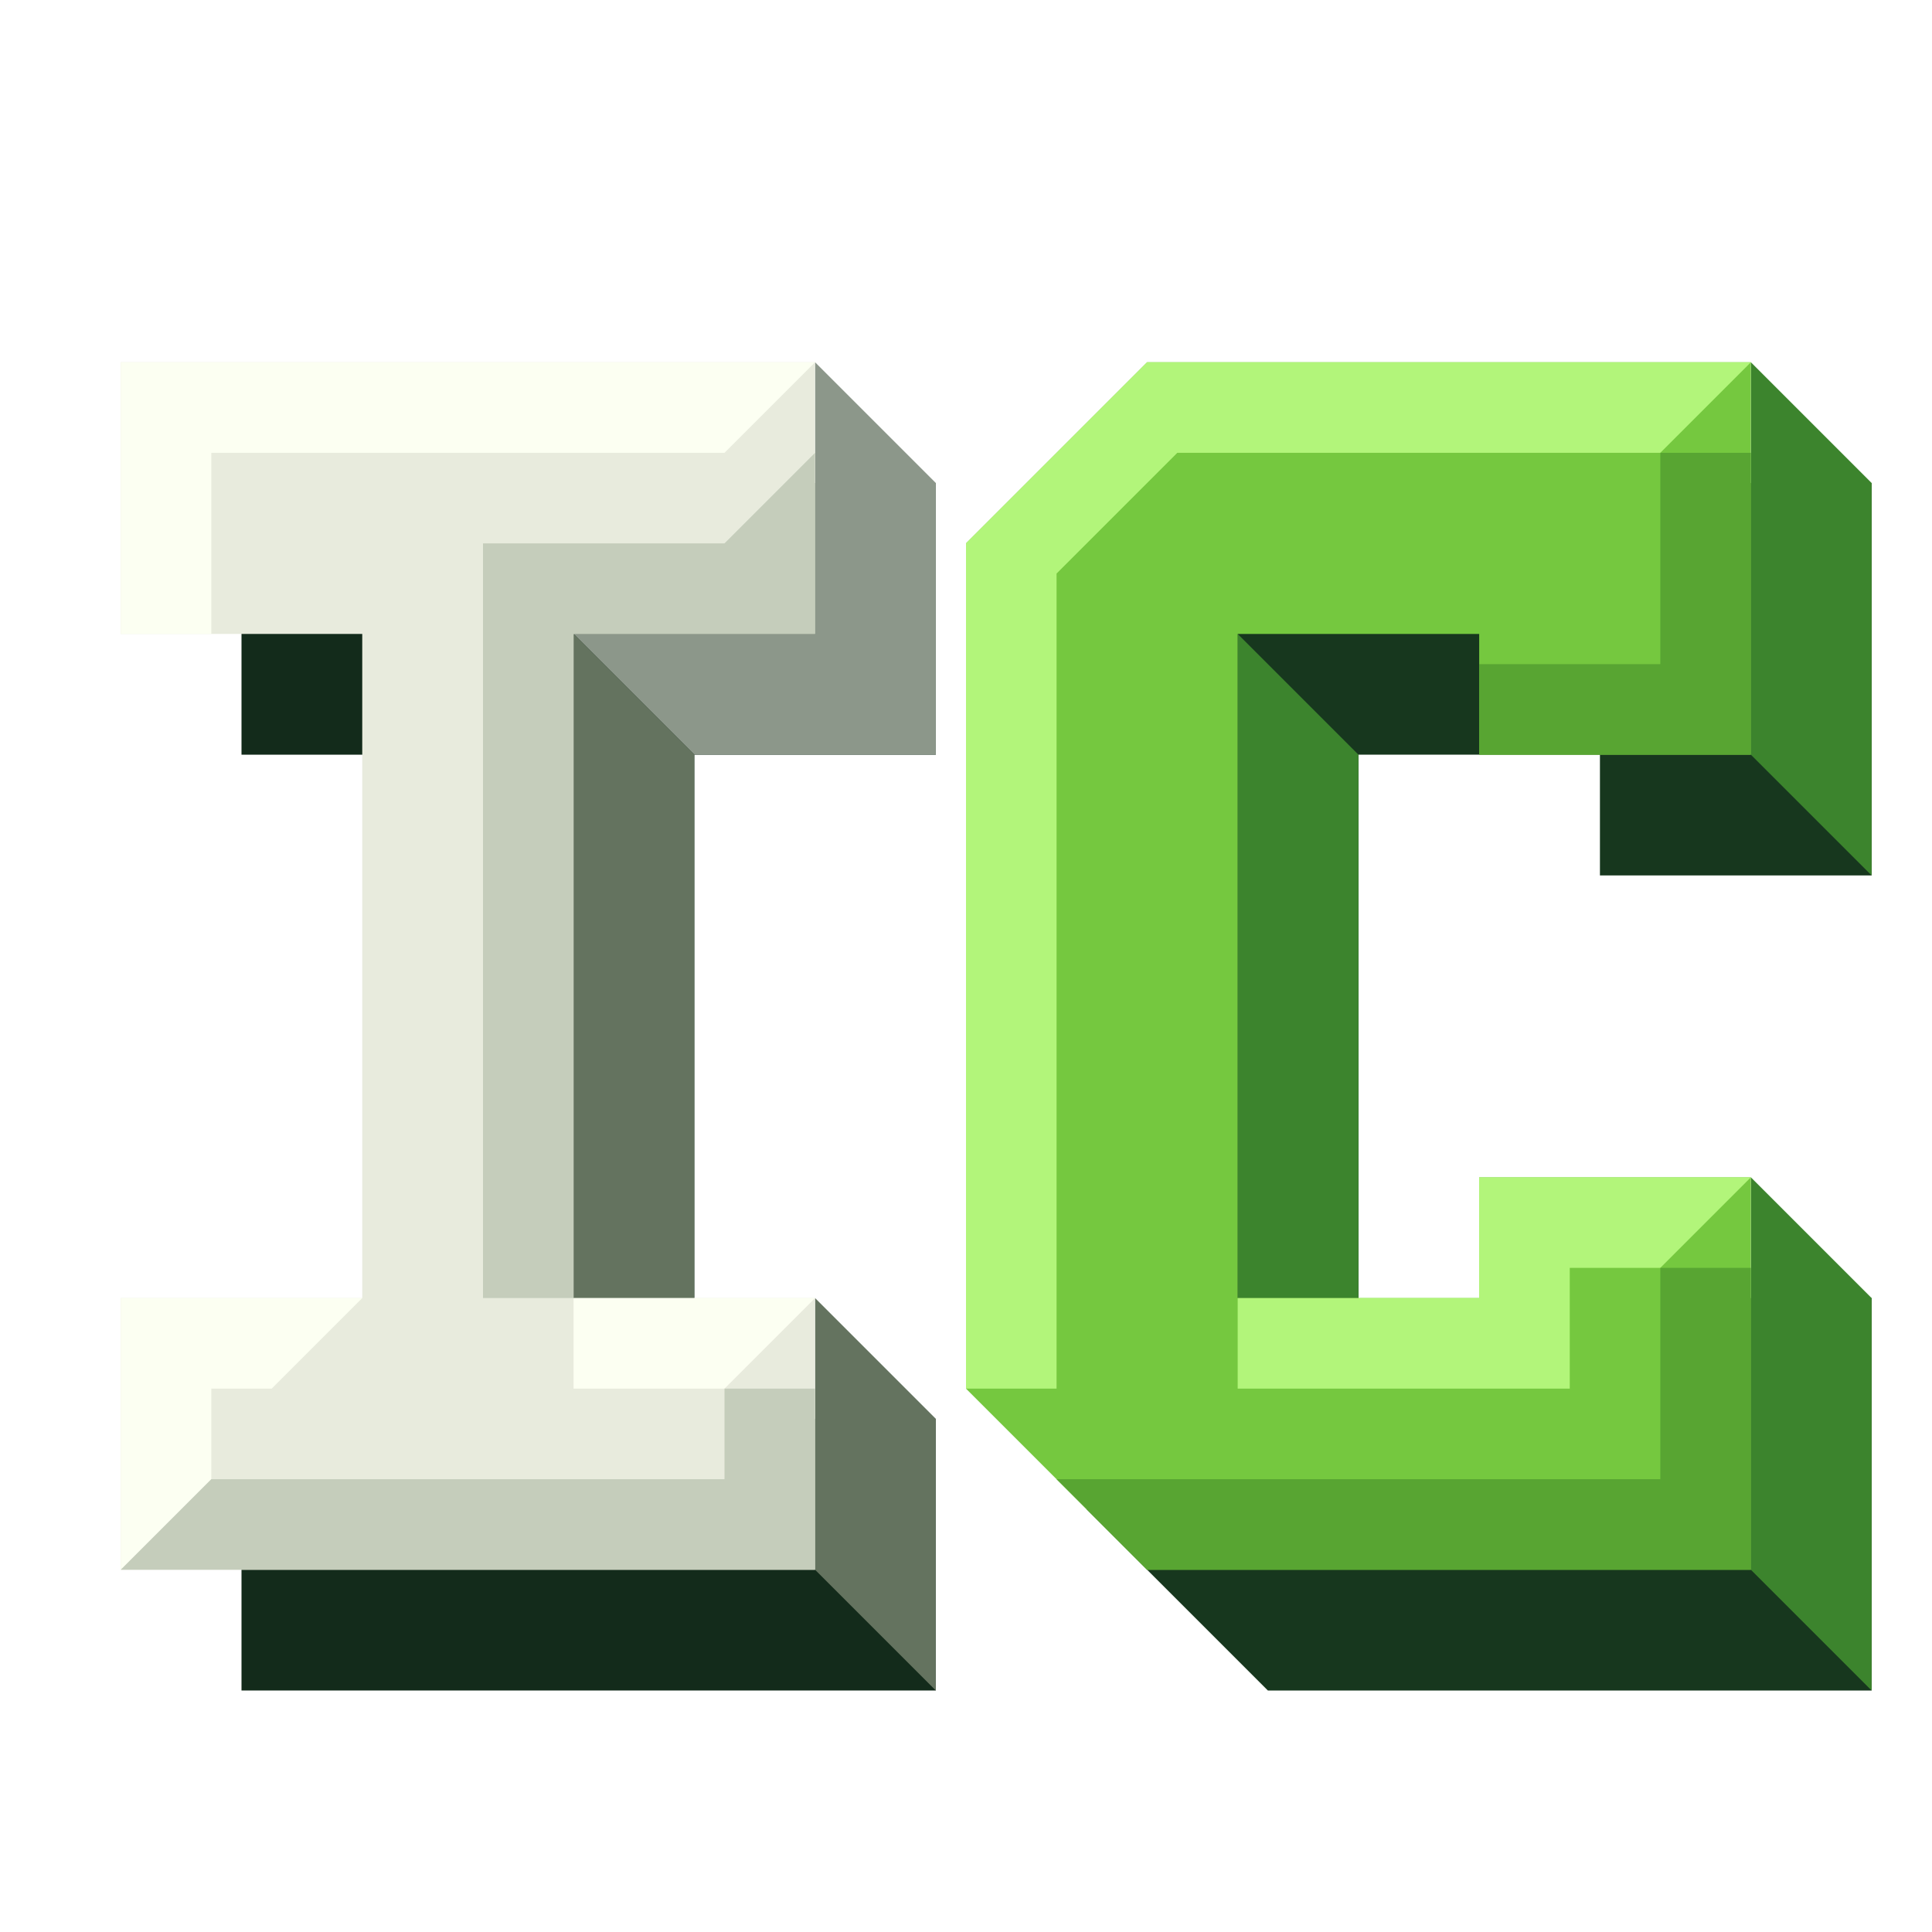
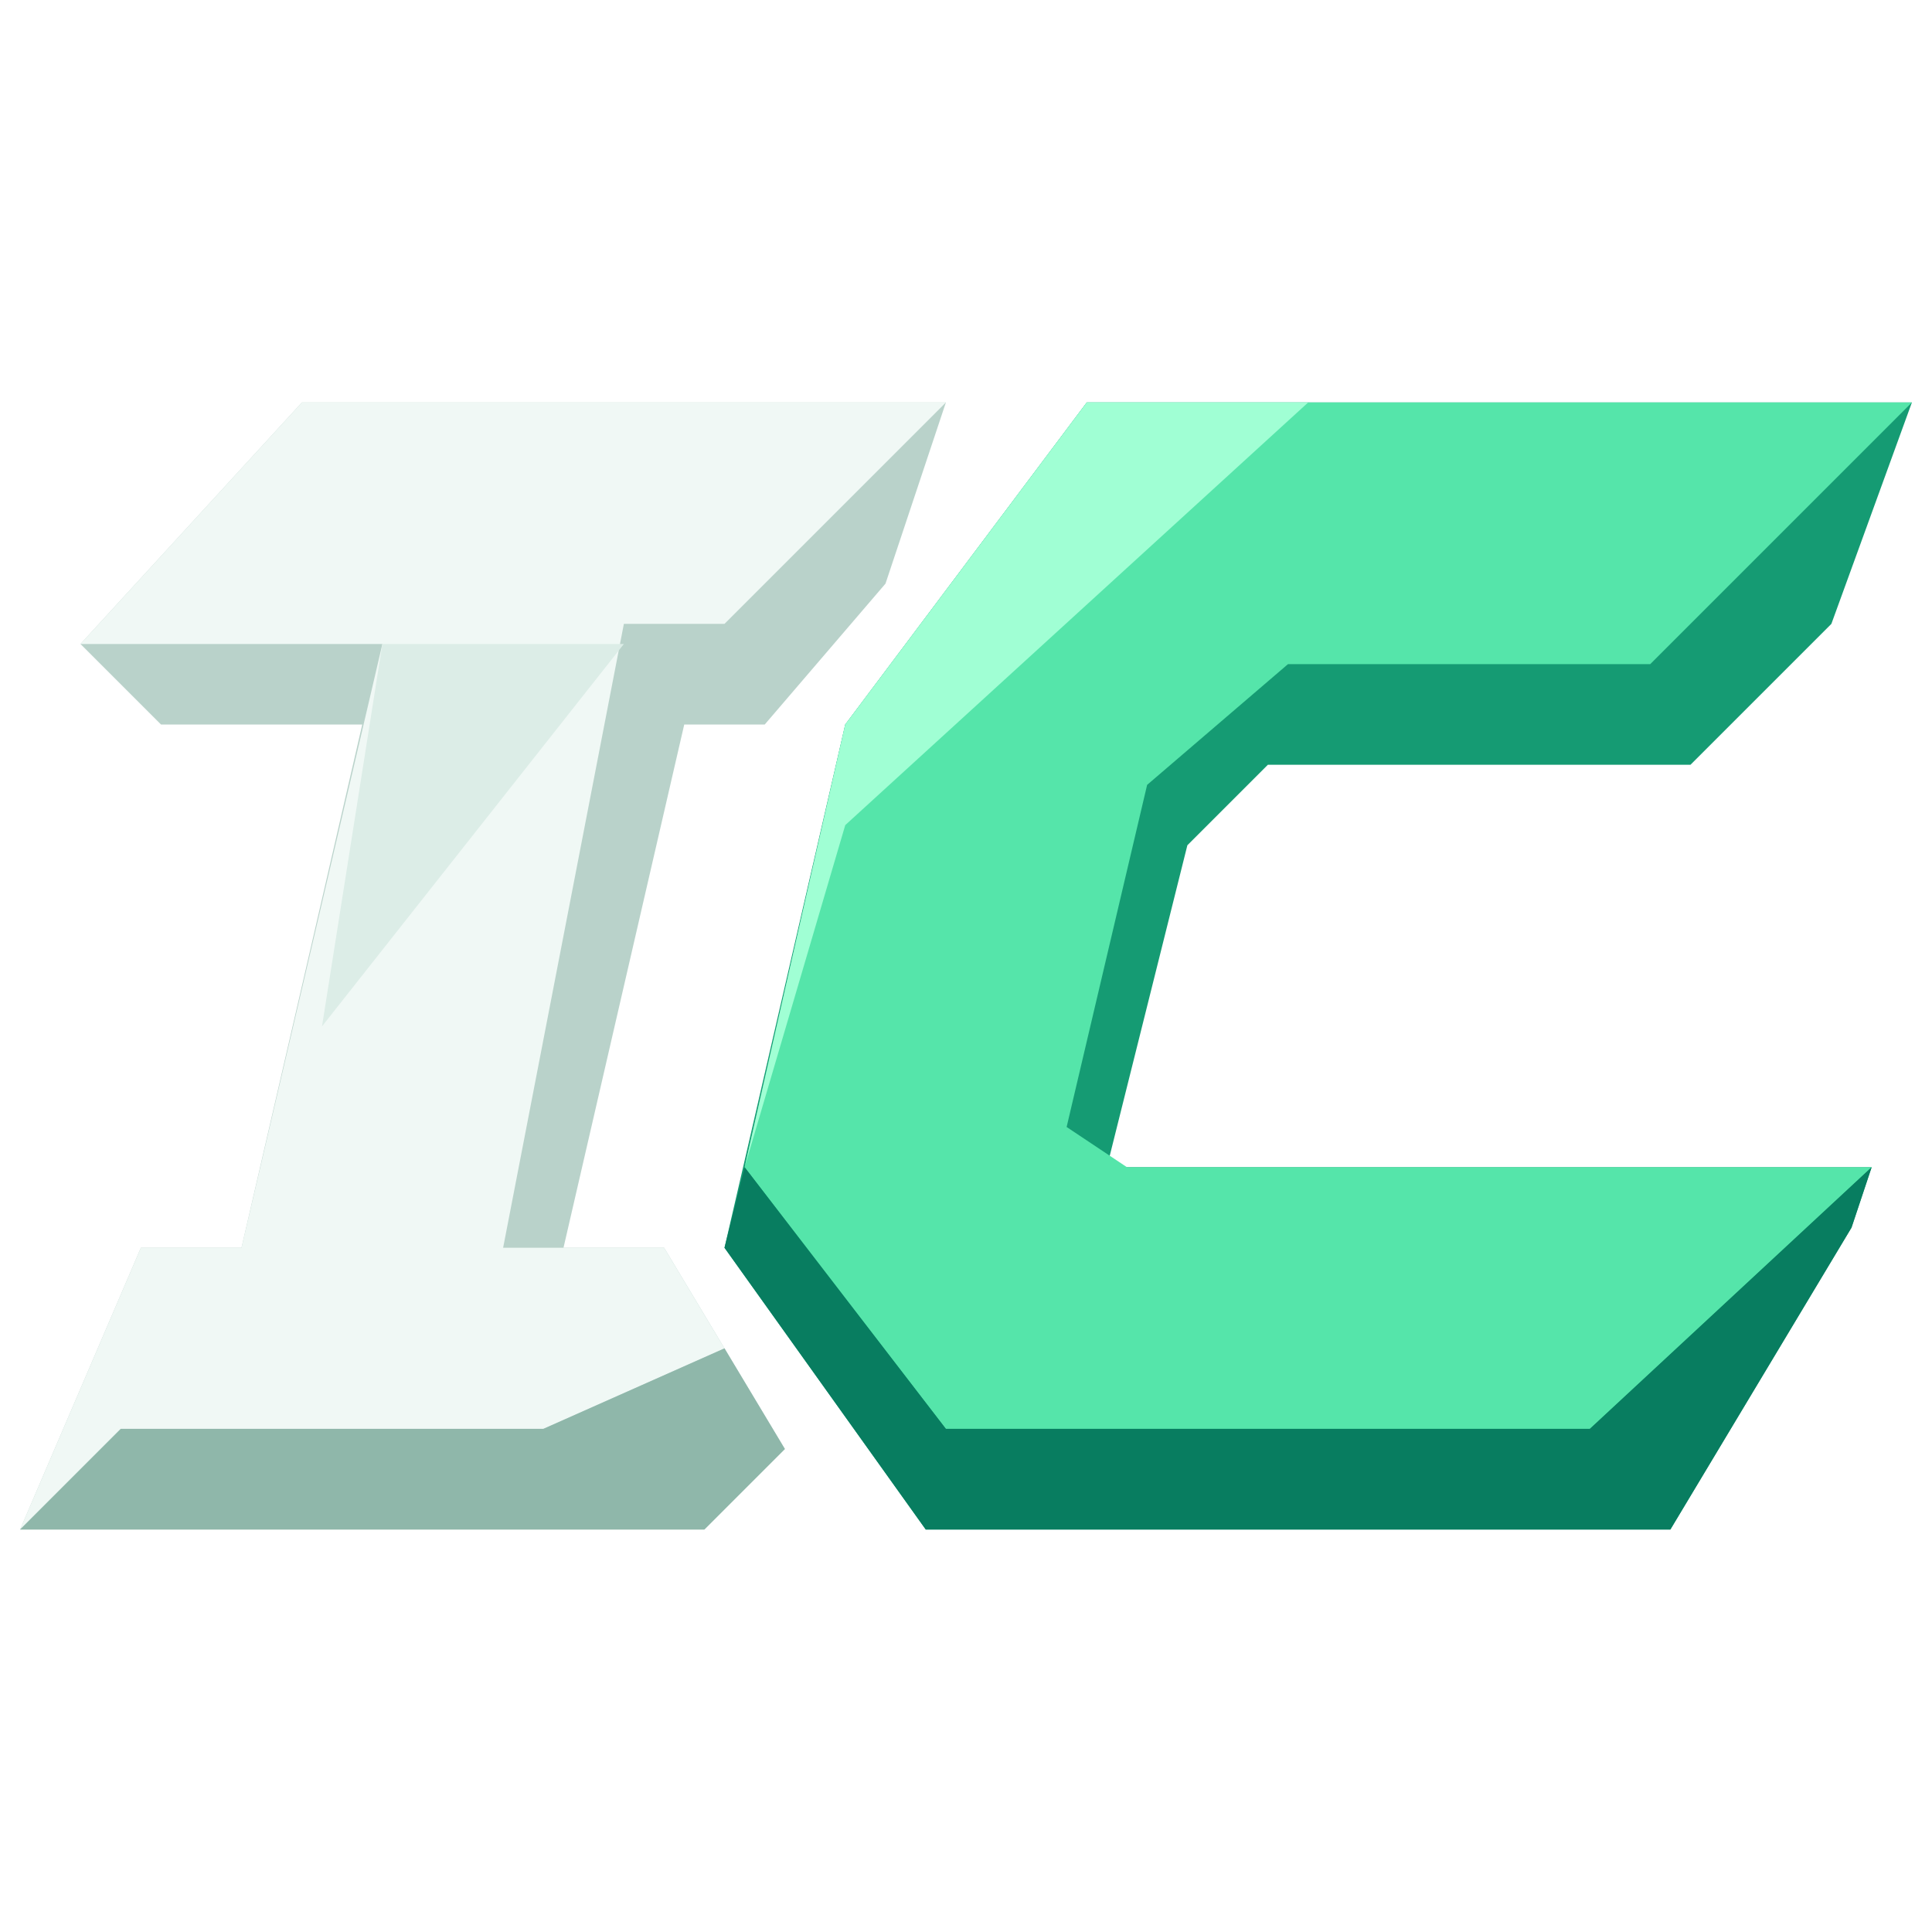
- <svg xmlns="http://www.w3.org/2000/svg" width="64" height="64" viewBox="0 0 64 64" role="img" aria-label="INSANE CLIENT">
-   <path fill="#132B1B" d="M4,12 H27 V21 H19 V43 H27 V52 H4 V43 H12 V21 H4 Z" transform="translate(4 4)" />
-   <path fill="#17371E" d="M38,12 H58 V25 H49 V21 H41 V43 H49 V39 H58 V52 H38 L32,46 V18 Z" transform="translate(4 4)" />
-   <path fill="#8C978A" d="M27,12 L31,16 V25 L23,25 L19,21 H27 Z" />
-   <path fill="#64735F" d="M19,21 L23,25 V43 H19 Z M27,43 L31,47 V56 L27,52 Z" />
-   <path fill="#3C842D" d="M58,12 L62,16 V29 L58,25 Z M41,21 L45,25 V43 H41 Z M58,39 L62,43 V56 L58,52 Z" />
-   <path fill="#E8EBDD" d="M4,12 H27 V21 H19 V43 H27 V52 H4 V43 H12 V21 H4 Z" />
-   <path fill="#75C83F" d="M38,12 H58 V25 H49 V21 H41 V43 H49 V39 H58 V52 H38 L32,46 V18 Z" />
-   <path fill="#FCFFF2" d="M4,12 H27 L24,15 H7 V21 H4 Z M4,43 H12 L9,46 H7 V49 L4,52 Z M19,43 H27 L24,46 H19 Z" />
-   <path fill="#C5CDBB" d="M27,15 V21 H19 V43 H16 V18 H24 Z M27,46 V52 H4 L7,49 H24 V46 Z" />
-   <path fill="#B2F57A" d="M38,12 H58 L55,15 H39 L35,19 V46 L32,46 V18 Z M41,43 H49 V39 H58 L55,42 H52 V46 H41 Z" />
-   <path fill="#58A532" d="M55,15 H58 V25 H49 V22 H55 Z M55,42 H58 V52 H38 L35,49 H55 Z" />
+ <svg xmlns="http://www.w3.org/2000/svg" width="96" height="96" viewBox="0 0 96 96">
+   <g transform="translate(1 16)">
+     <path fill="#B9D2CA" d="M14 4H46L43 13L37 20H33L27 46H32L38 56L34 60H0L6 46H11L17 20H7L3 16Z" />
+     <path fill="#159B73" d="M53 4H94L90 15L83 22H62L58 26L54 42H92L91 45L82 60H45L35 46L41 20Z" />
+     <path fill="#F0F8F5" d="M14 4H46L35 15H30L24 46H32L35 51L26 55H5L0 60L6 46H11L18 16H3Z" />
+     <path fill="#DCEDE7" d="M18 16H30L15 35Z" />
+     <path fill="#8FB7AA" d="M35 51L38 56L34 60H0L5 55H26Z" />
+     <path fill="#55E5AA" d="M53 4H94L81 17H63L56 23L52 40L55 42H92L78 55H46L36 42L41 20Z" />
+     <path fill="#A0FFD4" d="M53 4H64L41 25L36 42L41 20Z" />
+     <path fill="#087D60" d="M36 42L46 55H78L92 42L91 45L82 60H45L35 46Z" />
+   </g>
</svg>
